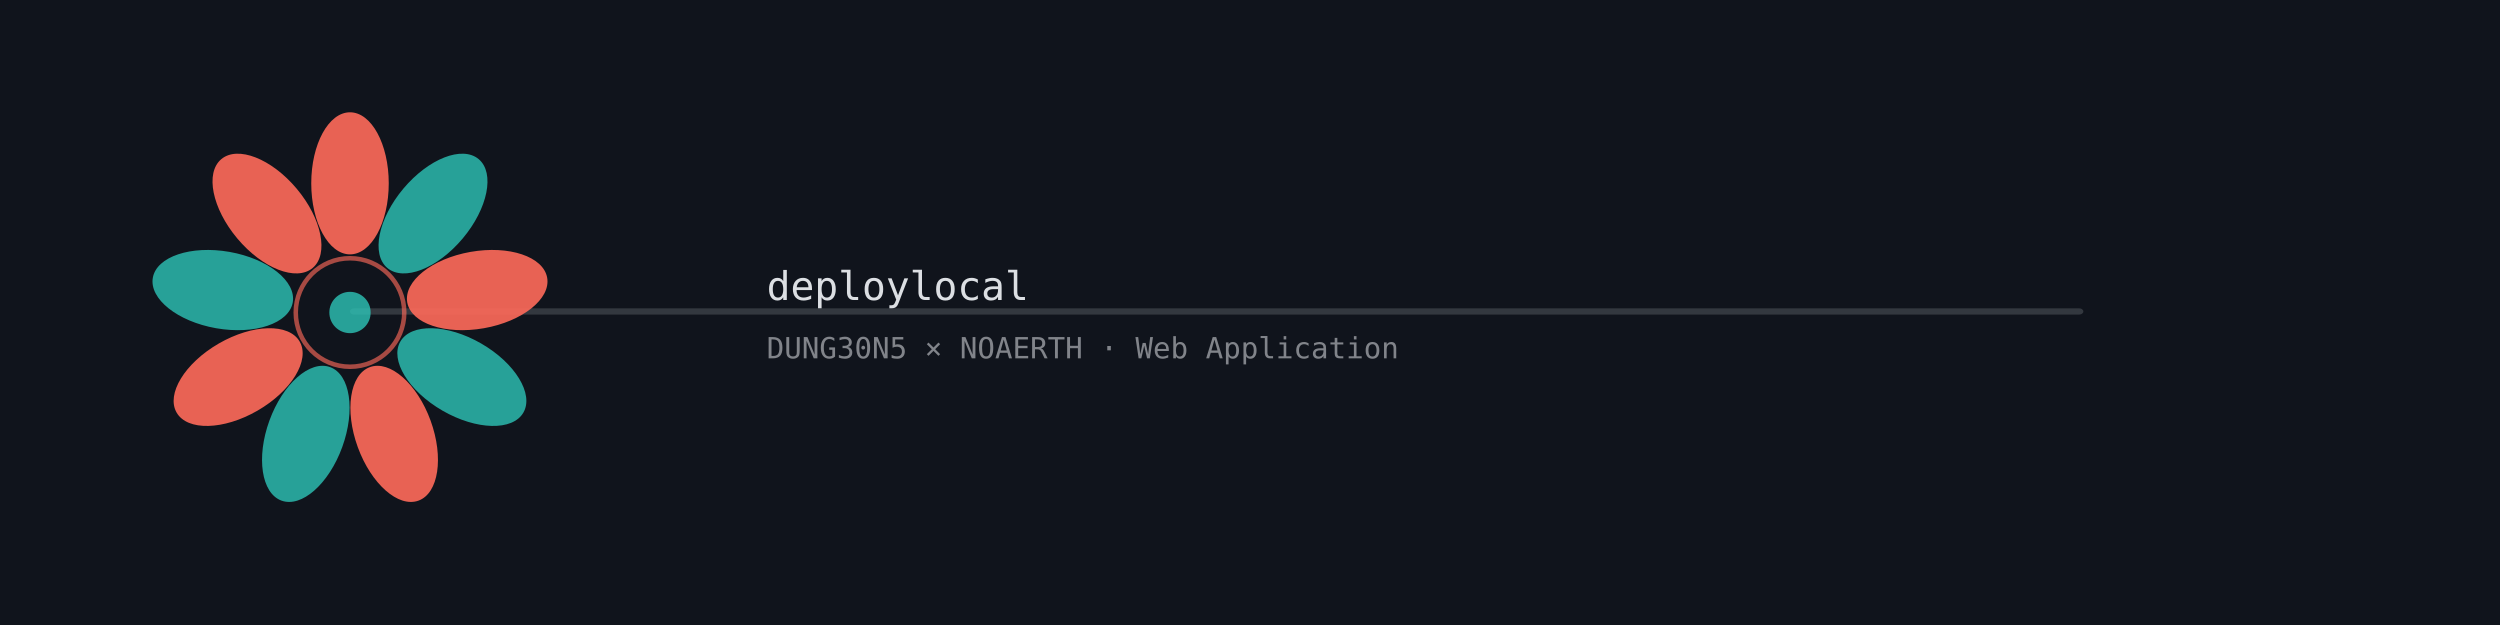
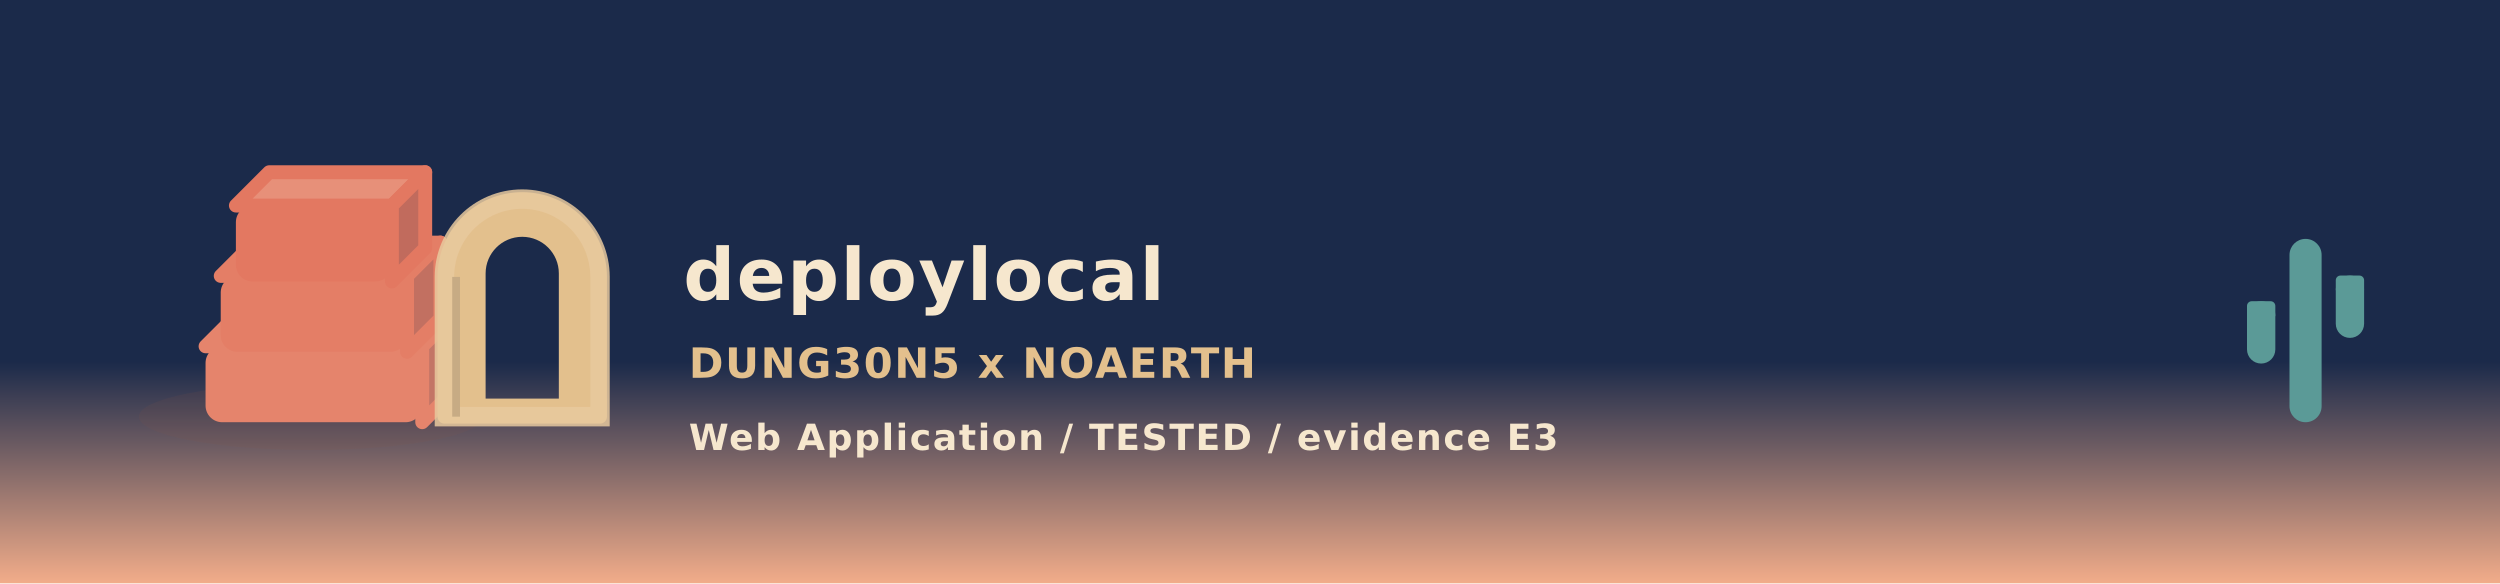
- <svg xmlns="http://www.w3.org/2000/svg" viewBox="0 0 1200 300" width="1200" height="300" role="img" aria-label="deploylocal identity object">
-   <rect width="1200" height="300" fill="#10141c" />
-   <defs>
-     <linearGradient id="gft" x1="0" y1="0" x2="1" y2="1">
-       <stop offset="0%" stop-color="#ff6b5a" />
-       <stop offset="100%" stop-color="#2ec4b6" />
-     </linearGradient>
-   </defs>
-   <rect x="168.00" y="148.00" width="832.00" height="3.00" rx="2.00" fill="rgba(242,245,249,0.160)" opacity="1.00" />
-   <g>
-     <ellipse cx="168.00" cy="88.00" rx="18.60" ry="34.10" fill="rgba(255,107,90,0.900)" opacity="1.00" transform="rotate(0.0 168.00 88.00)" />
-     <ellipse cx="207.85" cy="102.51" rx="18.60" ry="34.10" fill="rgba(46,196,182,0.800)" opacity="1.00" transform="rotate(40.0 207.85 102.51)" />
-     <ellipse cx="229.06" cy="139.23" rx="18.60" ry="34.10" fill="rgba(255,107,90,0.900)" opacity="1.00" transform="rotate(80.0 229.06 139.23)" />
-     <ellipse cx="221.69" cy="181.00" rx="18.60" ry="34.10" fill="rgba(46,196,182,0.800)" opacity="1.00" transform="rotate(120.0 221.69 181.00)" />
-     <ellipse cx="189.21" cy="208.26" rx="18.60" ry="34.10" fill="rgba(255,107,90,0.900)" opacity="1.00" transform="rotate(160.0 189.21 208.26)" />
-     <ellipse cx="146.79" cy="208.26" rx="18.60" ry="34.10" fill="rgba(46,196,182,0.800)" opacity="1.00" transform="rotate(200.0 146.79 208.26)" />
-     <ellipse cx="114.31" cy="181.00" rx="18.60" ry="34.10" fill="rgba(255,107,90,0.900)" opacity="1.00" transform="rotate(240.0 114.31 181.00)" />
-     <ellipse cx="106.94" cy="139.23" rx="18.60" ry="34.10" fill="rgba(46,196,182,0.800)" opacity="1.00" transform="rotate(280.0 106.94 139.23)" />
-     <ellipse cx="128.15" cy="102.51" rx="18.60" ry="34.10" fill="rgba(255,107,90,0.900)" opacity="1.00" transform="rotate(320.0 128.15 102.51)" />
-     <circle cx="168.00" cy="150.00" r="26.04" fill="none" stroke="rgba(255,107,90,0.900)" stroke-width="2.17" opacity="0.70" />
-     <circle cx="168.00" cy="150.00" r="9.92" fill="rgba(46,196,182,0.800)" opacity="1.00" />
-   </g>
-   <text x="368" y="144" font-family="ui-monospace,Menlo,monospace" font-size="19" fill="rgba(242,245,249,0.900)">deploylocal</text>
-   <text x="368" y="172" font-family="ui-monospace,Menlo,monospace" font-size="14" fill="rgba(242,245,249,0.500)">DUNG30N5 × NOAERTH · Web Application</text>
+ <svg xmlns="http://www.w3.org/2000/svg" width="900" height="210" viewBox="0 0 900 210" role="img" aria-label="deploylocal - identity object">
+   <linearGradient id="skyf" x1="0" y1="0" x2="0" y2="1">
+     <stop offset="0" stop-color="#1b2a4a" />
+     <stop offset="0.62" stop-color="#1b2a4a" />
+     <stop offset="1" stop-color="#f3ad8a" />
+   </linearGradient>
+   <rect width="900" height="210" fill="url(#skyf)" />
+   <rect x="0" y="352" width="900" height="-142" fill="#e3c08d" />
+   <rect x="0" y="352" width="900" height="3" fill="#e6c596" />
+   <ellipse cx="112" cy="150" rx="62" ry="12" fill="rgba(138,90,68,0.11)" />
+   <path d="M74,124.67 L152,124.67 L164,112.67 L86,112.67 Z" fill="#e99a82" stroke="#e5846c" stroke-width="5" stroke-linejoin="round" />
+   <path d="M152,124.67 L164,112.67 L164,140 L152,152 Z" fill="#c37566" stroke="#e5846c" stroke-width="5" stroke-linejoin="round" />
+   <rect x="74" y="124.67" width="78" height="27.33" rx="6" fill="#e5846c" />
+   <path d="M79.46,99.33 L146.54,99.33 L158.54,87.33 L91.46,87.33 Z" fill="#e8957d" stroke="#e47e66" stroke-width="5" stroke-linejoin="round" />
+   <path d="M146.54,99.33 L158.54,87.33 L158.54,114.67 L146.54,126.67 Z" fill="#c27061" stroke="#e47e66" stroke-width="5" stroke-linejoin="round" />
+   <rect x="79.46" y="99.33" width="67.08" height="27.33" rx="6" fill="#e47e66" />
+   <path d="M84.92,74 L141.08,74 L153.08,62 L96.92,62 Z" fill="#e79079" stroke="#e37861" stroke-width="5" stroke-linejoin="round" />
+   <path d="M141.08,74 L153.08,62 L153.08,89.33 L141.08,101.33 Z" fill="#c16b5d" stroke="#e37861" stroke-width="5" stroke-linejoin="round" />
+   <rect x="84.92" y="74" width="56.16" height="27.33" rx="6" fill="#e37861" />
+   <path d="M160,150 L160,99.68 A28,28 0 0 1 216,99.68 L216,150 Z M172.32,146 L172.32,98.43 A15.68,15.68 0 0 1 203.68,98.43 L203.68,146 Z" fill="#e3c08d" fill-rule="evenodd" stroke="#e3c08d" stroke-width="5" stroke-linejoin="round" />
+   <path d="M160,150 L160,99.68 A28,28 0 0 1 216,99.68 L216,150 Z" fill="none" stroke="#e8c99d" stroke-width="7" stroke-linecap="round" opacity="0.85" />
+   <rect x="162.8" y="99.68" width="2.8" height="50.32" fill="#c7ab84" />
+   <text x="246" y="108" font-family="Verdana,DejaVu Sans,sans-serif" font-size="26" font-weight="700" letter-spacing="0.6" fill="#f6e7ce" text-anchor="start">deploylocal</text>
+   <text x="248" y="136" font-family="Verdana,DejaVu Sans,sans-serif" font-size="15" font-weight="700" letter-spacing="0.6" fill="#e3c08d" text-anchor="start">DUNG30N5 x NOAERTH</text>
+   <text x="248" y="162" font-family="Verdana,DejaVu Sans,sans-serif" font-size="13" font-weight="700" letter-spacing="0.6" fill="#f6e7ce" text-anchor="start">Web Application  /  TESTED  /  evidence E3</text>
+   <rect x="824.22" y="86" width="11.56" height="66" rx="5.78" fill="#5b9a97" />
+   <rect x="808.92" y="108.44" width="10.2" height="22.44" rx="5.1" fill="#5b9a97" />
+   <rect x="808.92" y="108.44" width="10.2" height="6.6" rx="1.7" fill="#5b9a97" />
+   <rect x="840.88" y="99.2" width="10.2" height="22.44" rx="5.1" fill="#5b9a97" />
+   <rect x="840.88" y="99.2" width="10.2" height="6.6" rx="1.7" fill="#5b9a97" />
</svg>
